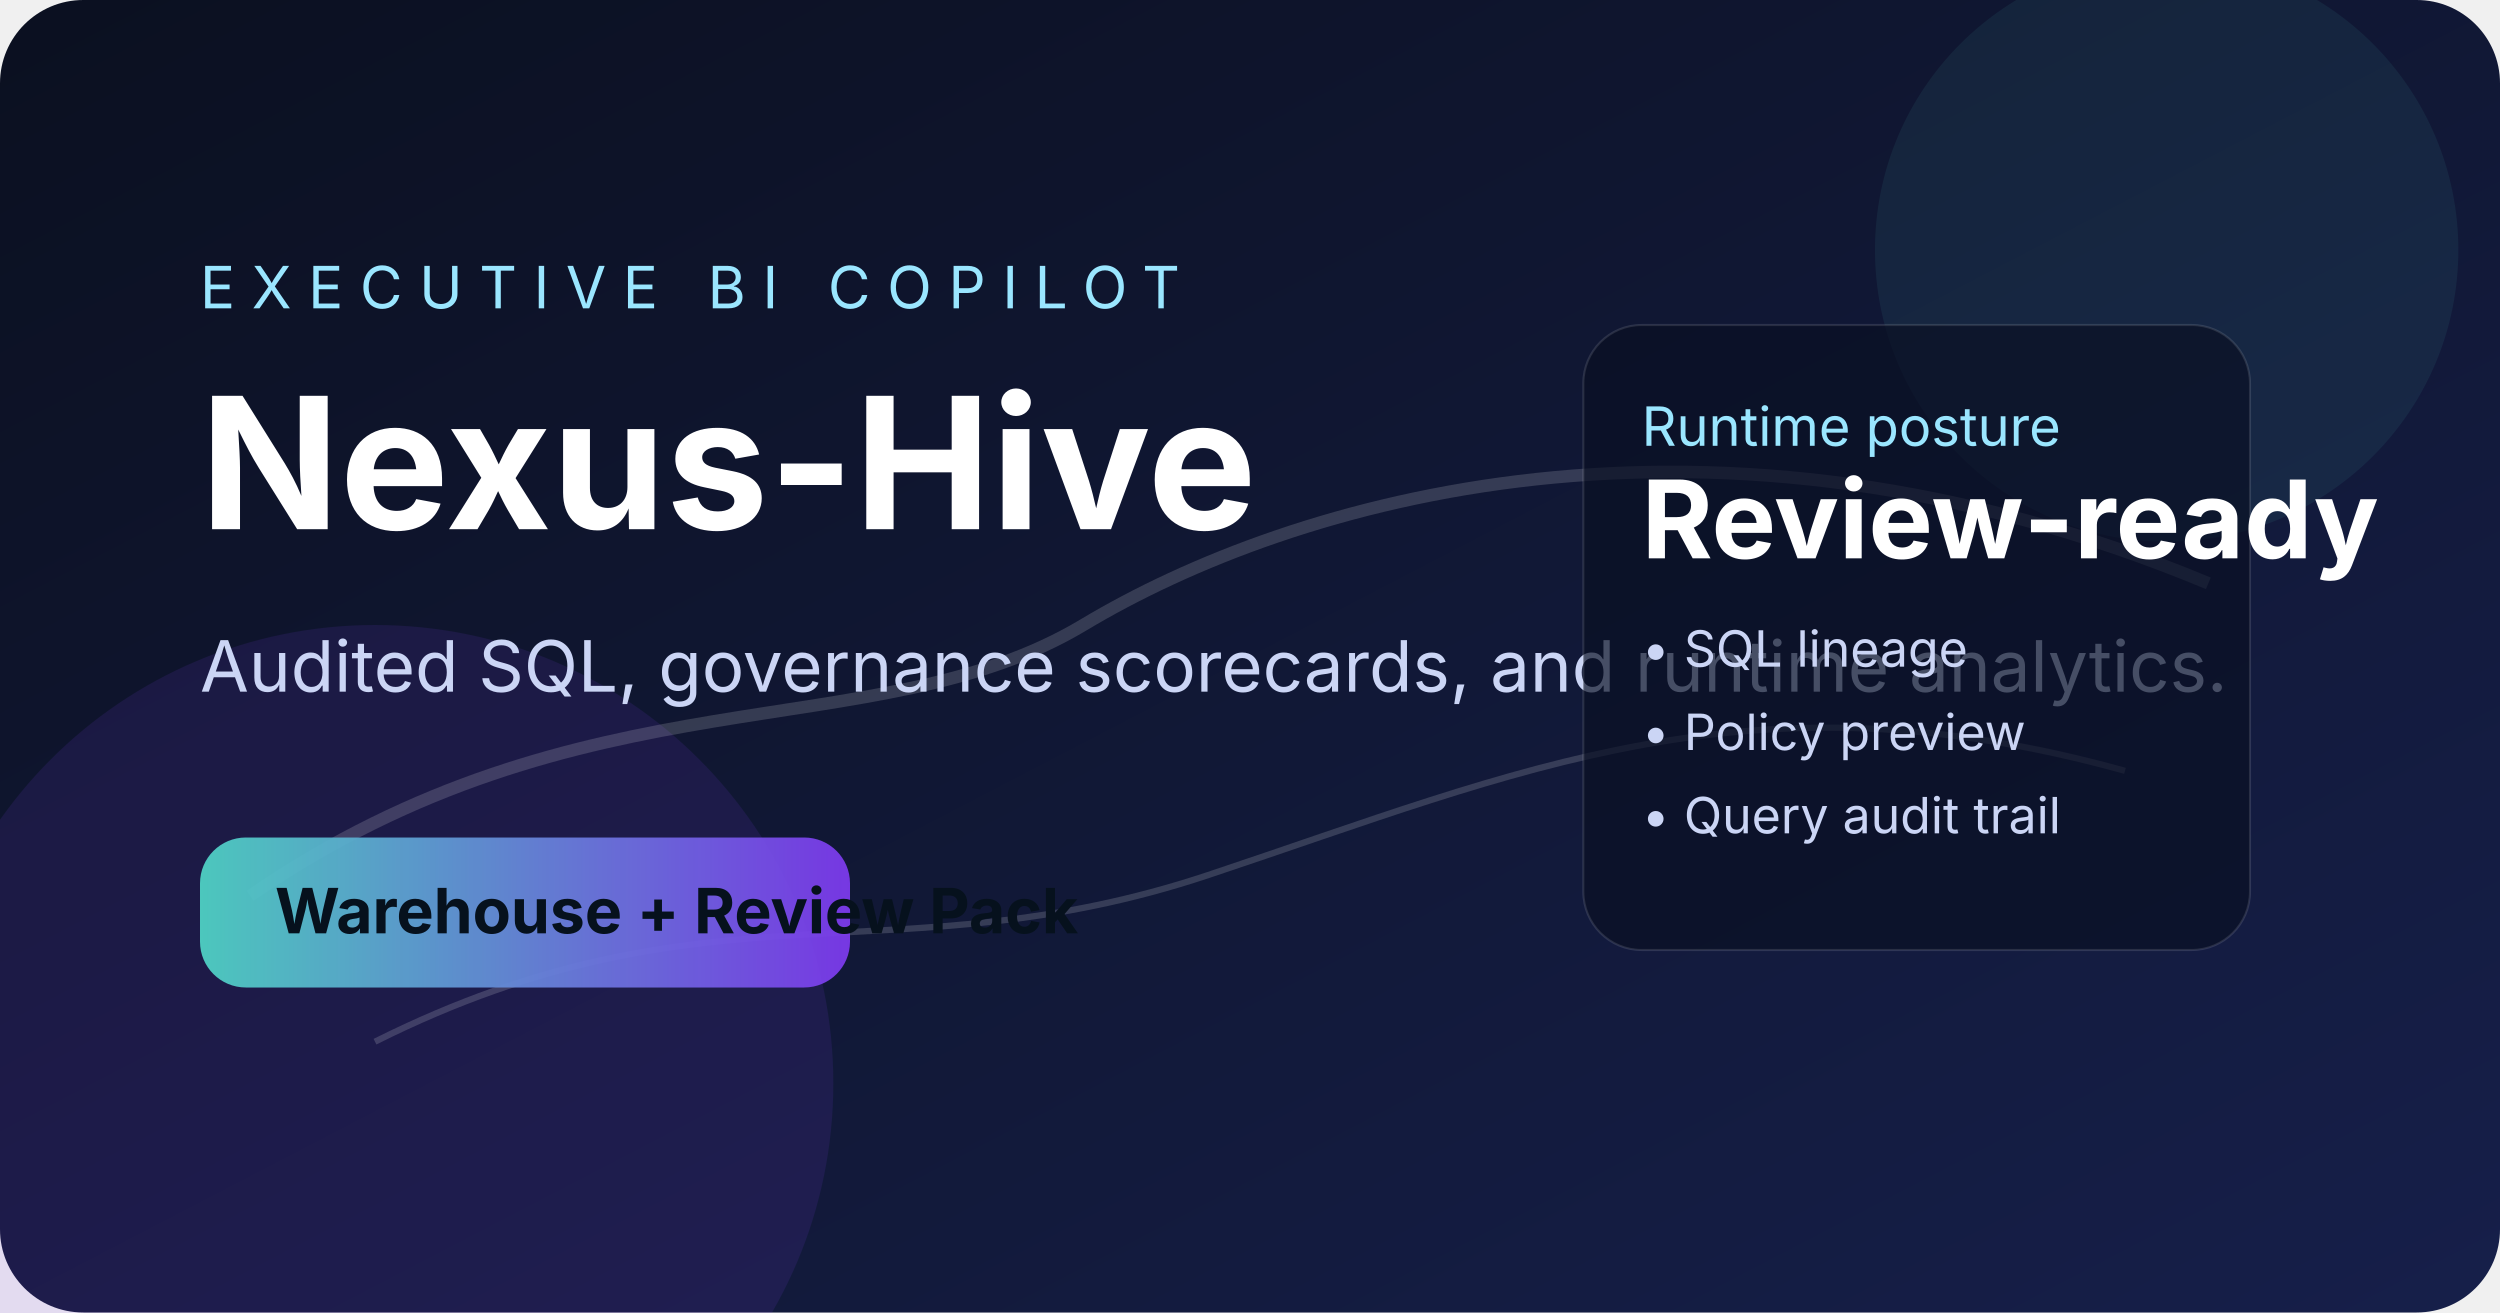
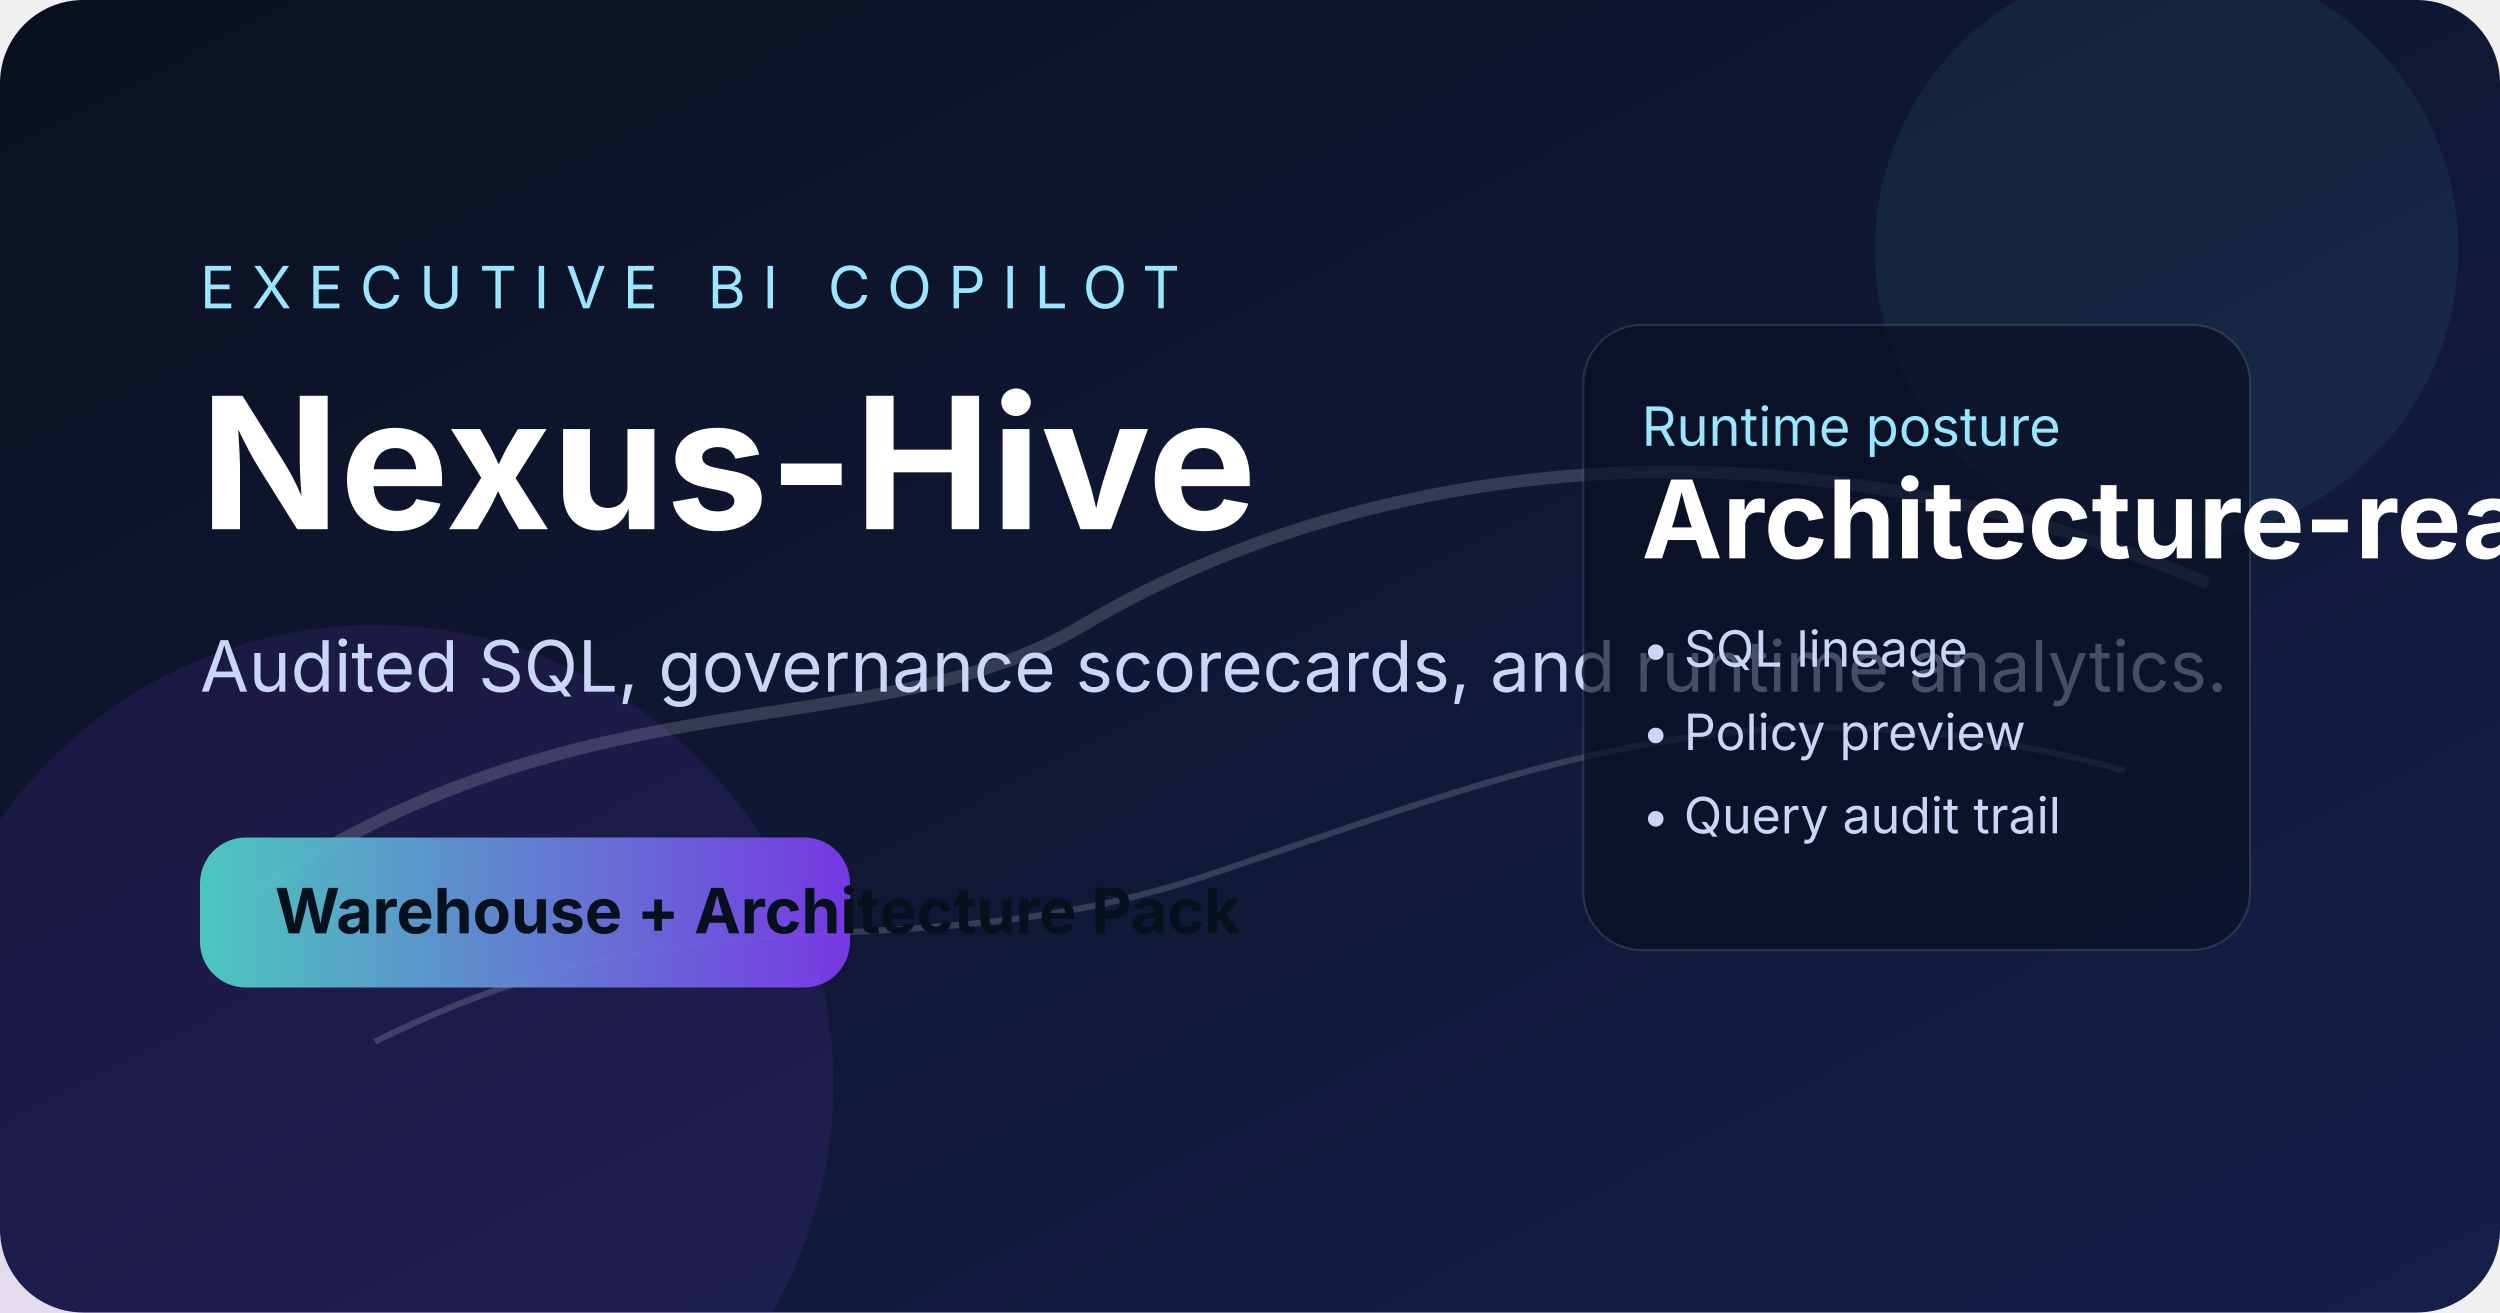
<svg xmlns="http://www.w3.org/2000/svg" width="1200" height="630" viewBox="0 0 1200 630" role="img" aria-labelledby="title desc">
  <defs>
    <linearGradient id="bg" x1="0" y1="0" x2="1" y2="1">
      <stop offset="0%" stop-color="#0b1020" />
      <stop offset="100%" stop-color="#161f4a" />
    </linearGradient>
    <linearGradient id="accent" x1="0" y1="0" x2="1" y2="0">
      <stop offset="0%" stop-color="#4fd1c5" />
      <stop offset="100%" stop-color="#7c3aed" />
    </linearGradient>
  </defs>
  <rect width="1200" height="630" rx="40" fill="url(#bg)" />
  <circle cx="1040" cy="120" r="140" fill="#4fd1c5" opacity="0.08" />
  <circle cx="180" cy="520" r="220" fill="#7c3aed" opacity="0.12" />
  <g fill="none" stroke="rgba(255,255,255,0.16)">
    <path d="M120 430 C280 320 420 360 520 300 S820 180 1060 280" stroke-width="6" />
    <path d="M180 500 C340 420 430 470 580 420 S840 320 1020 370" stroke-width="3" />
  </g>
  <text x="96" y="148" fill="#9ae6ff" font-size="28" font-family="Inter, Arial, sans-serif" letter-spacing="8">EXECUTIVE BI COPILOT</text>
  <text x="96" y="254" fill="#ffffff" font-size="88" font-weight="700" font-family="Inter, Arial, sans-serif">Nexus-Hive</text>
  <text x="96" y="332" fill="#cbd5f5" font-size="34" font-family="Inter, Arial, sans-serif">Audited SQL, governance scorecards, and runtime analytics.</text>
  <rect x="96" y="402" width="312" height="72" rx="22" fill="url(#accent)" opacity="0.94" />
-   <text x="132" y="448" fill="#06111d" font-size="30" font-weight="700" font-family="Inter, Arial, sans-serif">Warehouse + Review Pack</text>
+   <text x="132" y="448" fill="#06111d" font-size="30" font-weight="700" font-family="Inter, Arial, sans-serif">Warehouse + Architecture Pack</text>
  <g transform="translate(760 156)">
    <rect width="320" height="300" rx="28" fill="rgba(9,16,34,0.68)" stroke="rgba(255,255,255,0.12)" />
    <text x="28" y="58" fill="#9ae6ff" font-size="26" font-family="Inter, Arial, sans-serif">Runtime posture</text>
-     <text x="28" y="112" fill="#ffffff" font-size="52" font-weight="700" font-family="Inter, Arial, sans-serif">Review-ready</text>
+     <text x="28" y="112" fill="#ffffff" font-size="52" font-weight="700" font-family="Inter, Arial, sans-serif">Architecture-ready</text>
    <text x="28" y="164" fill="#cbd5f5" font-size="24" font-family="Inter, Arial, sans-serif">• SQL lineage</text>
    <text x="28" y="204" fill="#cbd5f5" font-size="24" font-family="Inter, Arial, sans-serif">• Policy preview</text>
    <text x="28" y="244" fill="#cbd5f5" font-size="24" font-family="Inter, Arial, sans-serif">• Query audit trail</text>
  </g>
</svg>
